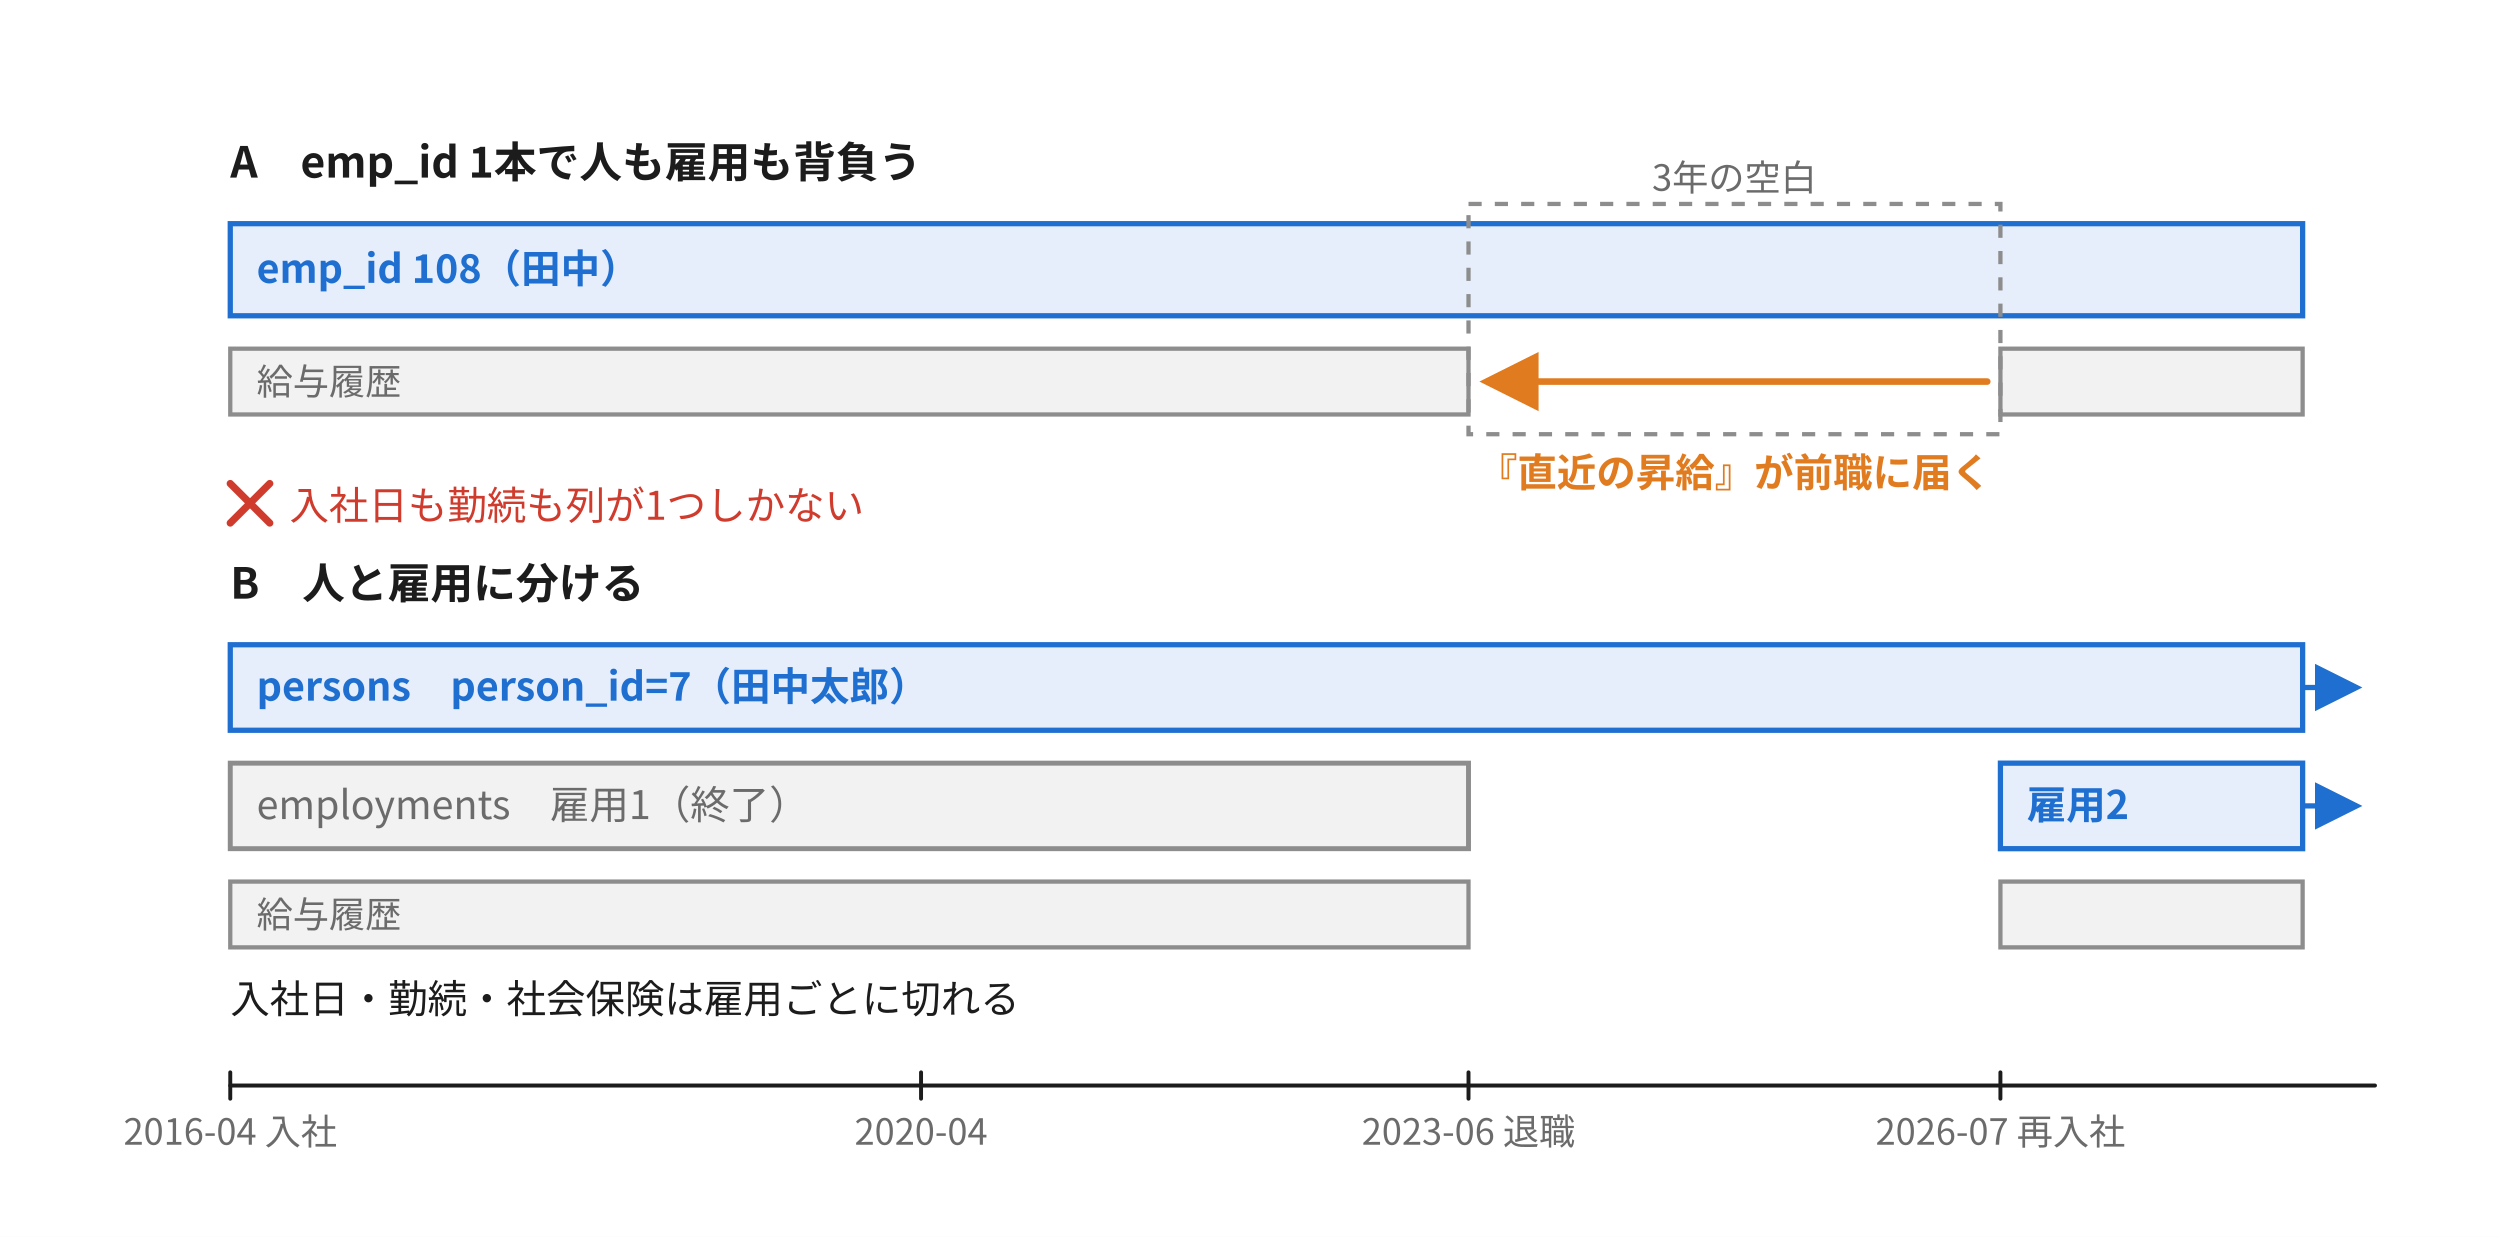
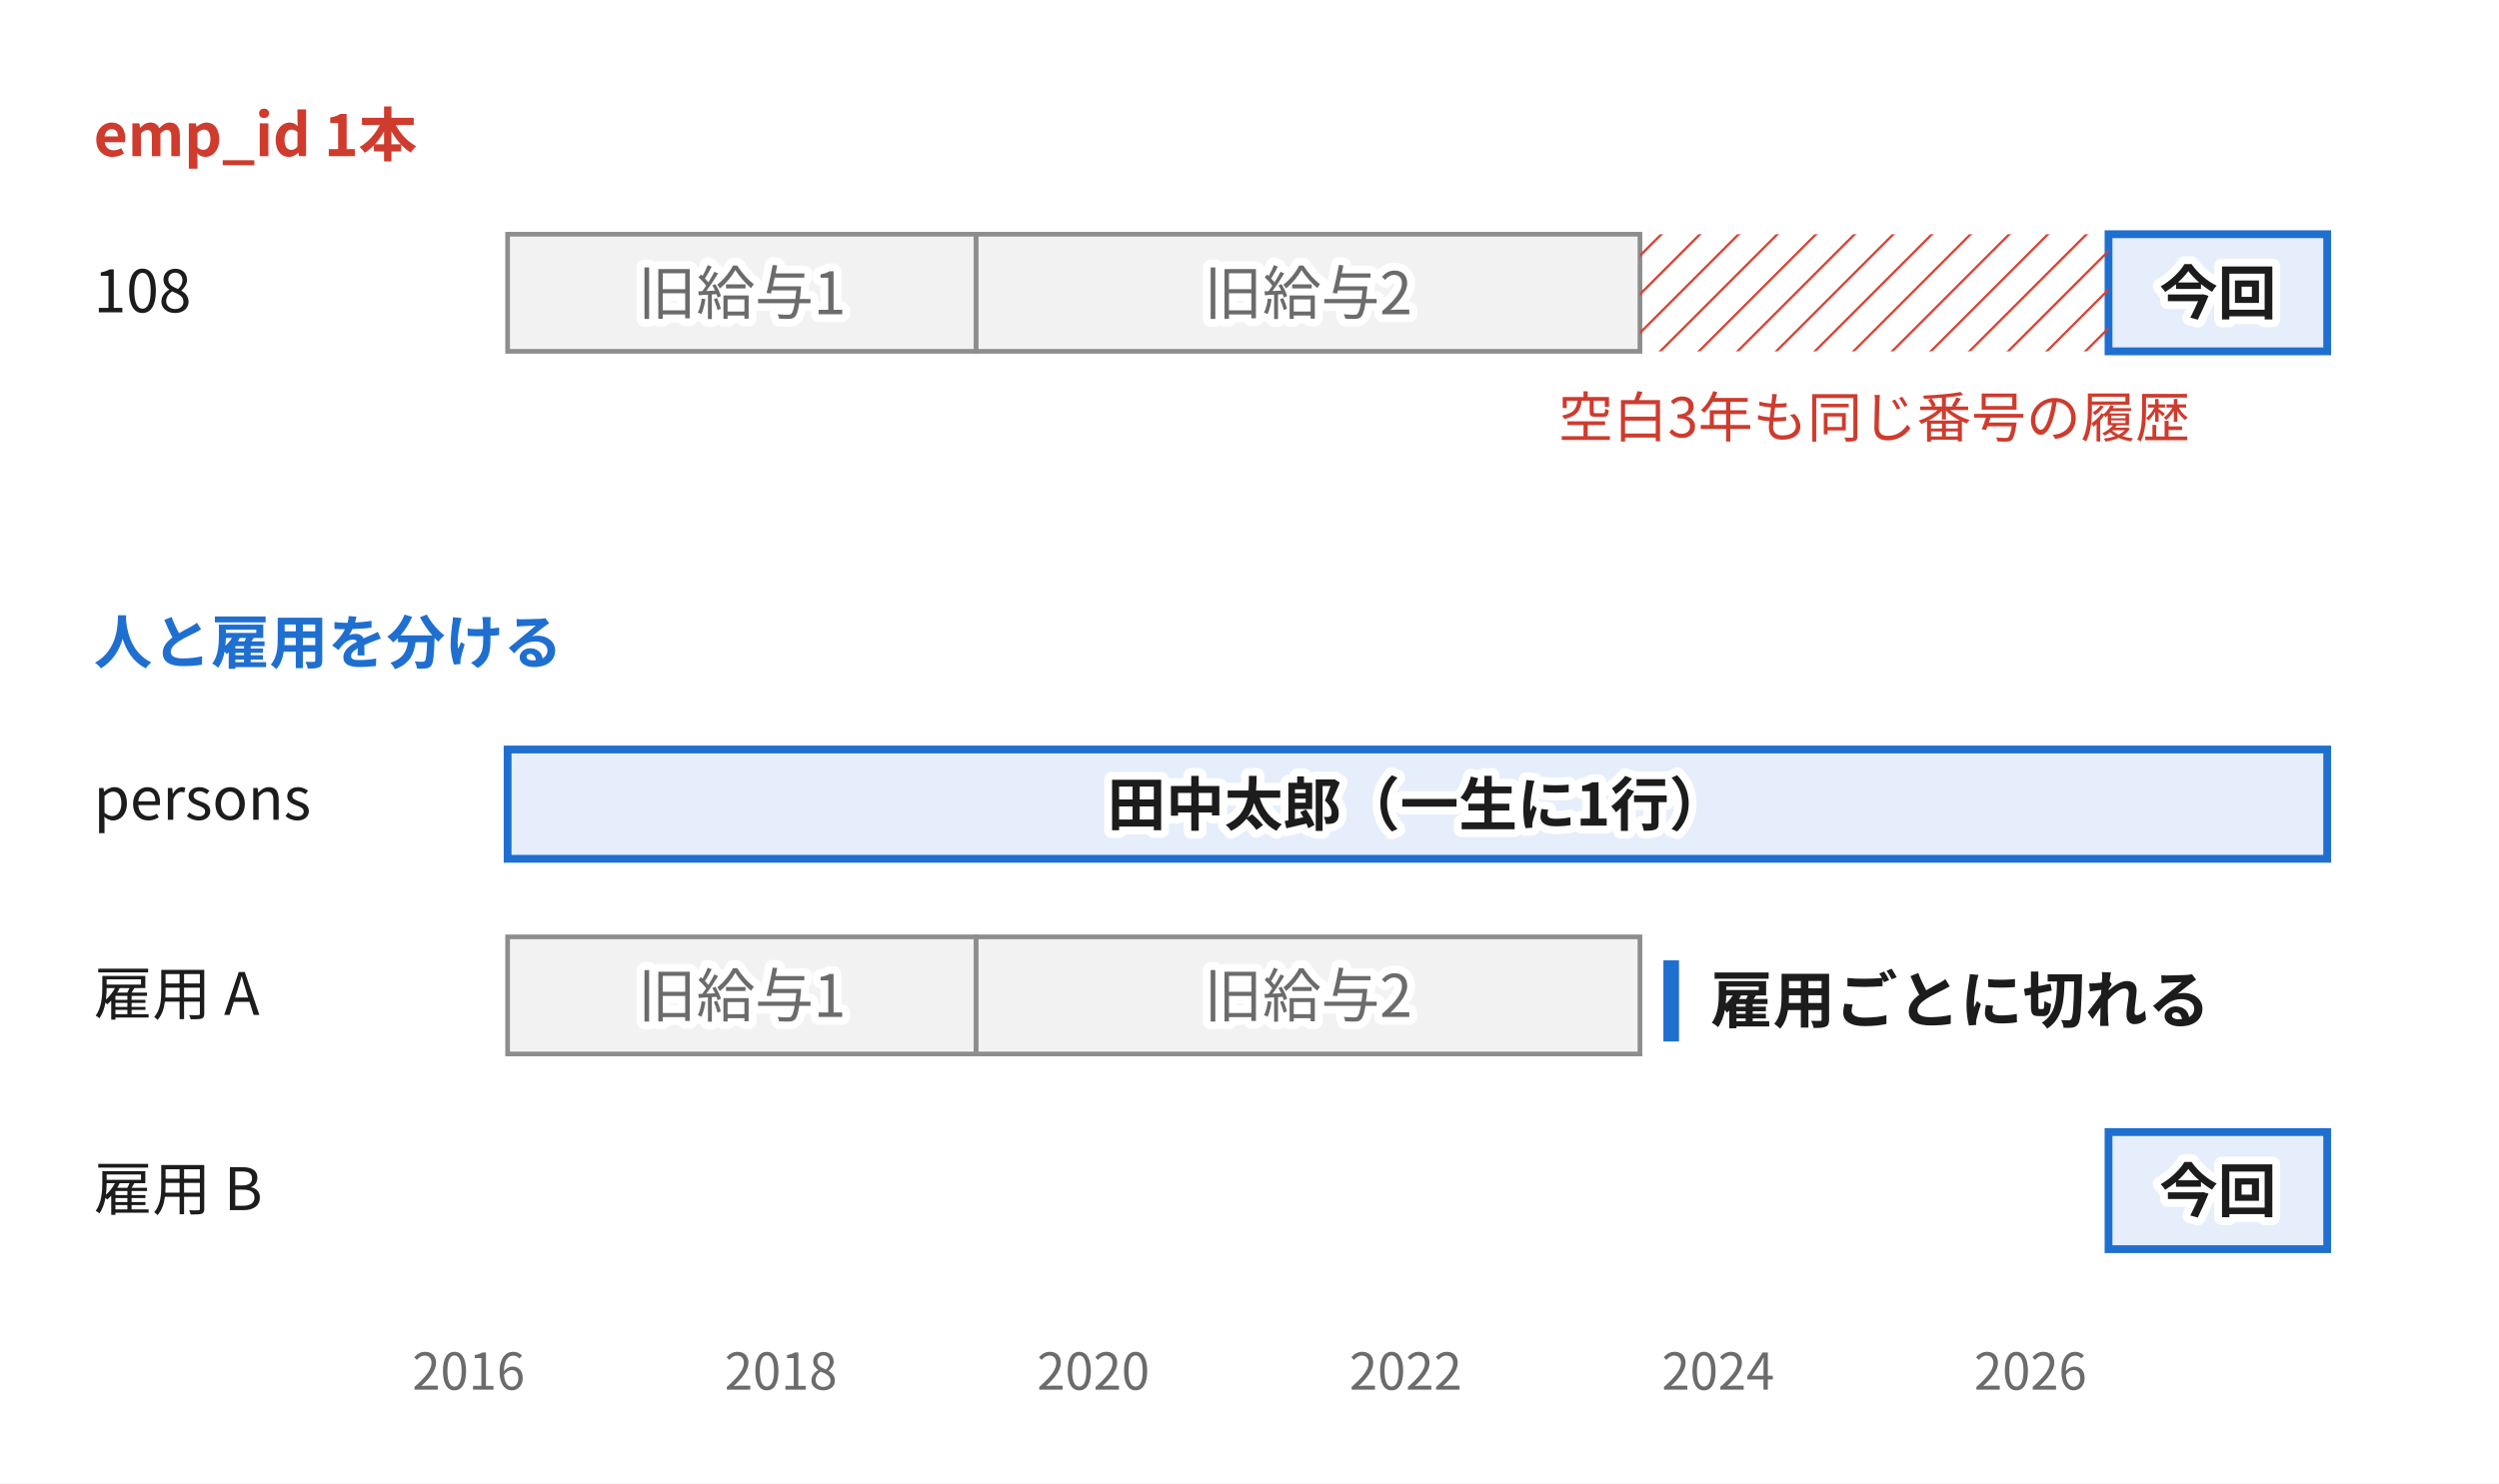
- <svg xmlns="http://www.w3.org/2000/svg" viewBox="0 0 760 376" role="img" aria-labelledby="title desc">
+ <svg xmlns="http://www.w3.org/2000/svg" viewBox="0 0 640 380" role="img" aria-labelledby="title">
  <defs>
-     <marker id="ahe07b1f9_0" viewBox="0 0 10 10" refX="8.5" refY="5" markerWidth="9.0" markerHeight="9.0" orient="auto-start-reverse">
-       <path d="M 0 0 L 10 5 L 0 10 z" fill="#e07b1f" />
-     </marker>
-     <marker id="ah1f6fd09_0" viewBox="0 0 10 10" refX="8.5" refY="5" markerWidth="9.0" markerHeight="9.0" orient="auto-start-reverse">
-       <path d="M 0 0 L 10 5 L 0 10 z" fill="#1f6fd0" />
-     </marker>
+     <pattern id="hcf3b2d" width="7" height="7" patternUnits="userSpaceOnUse" patternTransform="rotate(45)">
+       <line x1="0" y1="0" x2="0" y2="7" stroke="#cf3b2d" stroke-width="1.2" />
+     </pattern>
  </defs>
-   <rect x="0" y="0" width="760" height="376" fill="#ffffff" />
-   <text x="70" y="54" font-family="Noto Sans CJK JP, Hiragino Sans, Noto Sans JP, Yu Gothic, sans-serif" font-size="13" fill="#1c1c1c" text-anchor="start" font-weight="700">A　emp_id 1本で人も雇用も背負う</text>
-   <rect x="70.0" y="68" width="630.0" height="28" rx="0" fill="#e6eefb" stroke="#1f6fd0" stroke-width="1.6" opacity="1" />
-   <text x="78.0" y="86" font-family="Noto Sans CJK JP, Hiragino Sans, Noto Sans JP, Yu Gothic, sans-serif" font-size="12" fill="#1f6fd0" text-anchor="start" font-weight="700">emp_id 108（田中）</text>
-   <rect x="70.0" y="106" width="376.425" height="20" rx="0" fill="#f2f2f2" stroke="#8d8d8d" stroke-width="1.3" opacity="1" />
-   <rect x="608.125" y="106" width="91.875" height="20" rx="0" fill="#f2f2f2" stroke="#8d8d8d" stroke-width="1.3" opacity="1" />
-   <text x="78.0" y="120" font-family="Noto Sans CJK JP, Hiragino Sans, Noto Sans JP, Yu Gothic, sans-serif" font-size="11" fill="#6b6b6b" text-anchor="start" font-weight="400">給与履歴</text>
-   <rect x="446.425" y="62" width="161.7" height="70" rx="0" fill="none" stroke="#8d8d8d" stroke-width="1.3" opacity="1" stroke-dasharray="4 4" />
-   <text x="527.275" y="58" font-family="Noto Sans CJK JP, Hiragino Sans, Noto Sans JP, Yu Gothic, sans-serif" font-size="11" fill="#6b6b6b" text-anchor="middle" font-weight="400">3年の空白</text>
-   <line x1="604.125" y1="116" x2="452.425" y2="116" stroke="#e07b1f" stroke-width="2.0" stroke-linecap="round" marker-end="url(#ahe07b1f9_0)" />
-   <text x="527.275" y="148" font-family="Noto Sans CJK JP, Hiragino Sans, Noto Sans JP, Yu Gothic, sans-serif" font-size="12" fill="#e07b1f" text-anchor="middle" font-weight="700">『直近の昇給』が前職に届く</text>
-   <line x1="70.0" y1="147" x2="82.0" y2="159" stroke="#cf3b2d" stroke-width="2.2" stroke-linecap="round" opacity="1" data-role="glyph" />
-   <line x1="82.0" y1="147" x2="70.0" y2="159" stroke="#cf3b2d" stroke-width="2.2" stroke-linecap="round" opacity="1" data-role="glyph" />
-   <text x="88.0" y="158" font-family="Noto Sans CJK JP, Hiragino Sans, Noto Sans JP, Yu Gothic, sans-serif" font-size="12" fill="#cf3b2d" text-anchor="start" font-weight="400">入社日も勤続も列が1つしかない</text>
-   <text x="70" y="182" font-family="Noto Sans CJK JP, Hiragino Sans, Noto Sans JP, Yu Gothic, sans-serif" font-size="13" fill="#1c1c1c" text-anchor="start" font-weight="700">B　人と雇用に分ける</text>
-   <rect x="70.0" y="196" width="630.0" height="26" rx="0" fill="#e6eefb" stroke="#1f6fd0" stroke-width="1.6" opacity="1" />
-   <text x="78.0" y="213" font-family="Noto Sans CJK JP, Hiragino Sans, Noto Sans JP, Yu Gothic, sans-serif" font-size="12" fill="#1f6fd0" text-anchor="start" font-weight="700">persons　person_id=7（田中太郎）</text>
-   <line x1="700.0" y1="209" x2="716.0" y2="209" stroke="#1f6fd0" stroke-width="1.6" stroke-linecap="round" marker-end="url(#ah1f6fd09_0)" />
-   <rect x="70.0" y="232" width="376.425" height="26" rx="0" fill="#f2f2f2" stroke="#8d8d8d" stroke-width="1.5" opacity="1" />
-   <text x="78.0" y="249" font-family="Noto Sans CJK JP, Hiragino Sans, Noto Sans JP, Yu Gothic, sans-serif" font-size="12" fill="#6b6b6b" text-anchor="start" font-weight="400">employments　雇用1（終了）</text>
-   <rect x="608.125" y="232" width="91.875" height="26" rx="0" fill="#e6eefb" stroke="#1f6fd0" stroke-width="1.6" opacity="1" />
-   <text x="616.125" y="249" font-family="Noto Sans CJK JP, Hiragino Sans, Noto Sans JP, Yu Gothic, sans-serif" font-size="12" fill="#1f6fd0" text-anchor="start" font-weight="700">雇用2</text>
-   <line x1="700.0" y1="245" x2="716.0" y2="245" stroke="#1f6fd0" stroke-width="1.6" stroke-linecap="round" marker-end="url(#ah1f6fd09_0)" />
-   <rect x="70.0" y="268" width="376.425" height="20" rx="0" fill="#f2f2f2" stroke="#8d8d8d" stroke-width="1.3" opacity="1" />
-   <rect x="608.125" y="268" width="91.875" height="20" rx="0" fill="#f2f2f2" stroke="#8d8d8d" stroke-width="1.3" opacity="1" />
-   <text x="78.0" y="282" font-family="Noto Sans CJK JP, Hiragino Sans, Noto Sans JP, Yu Gothic, sans-serif" font-size="11" fill="#6b6b6b" text-anchor="start" font-weight="400">給与履歴</text>
-   <text x="70.0" y="308" font-family="Noto Sans CJK JP, Hiragino Sans, Noto Sans JP, Yu Gothic, sans-serif" font-size="12" fill="#1c1c1c" text-anchor="start" font-weight="400">入社日・勤続・社会保険は雇用ごとに切れる</text>
-   <line x1="70.0" y1="330" x2="722" y2="330" stroke="#1c1c1c" stroke-width="1.2" stroke-linecap="round" opacity="1" />
-   <line x1="70.0" y1="326" x2="70.0" y2="334" stroke="#1c1c1c" stroke-width="1.2" stroke-linecap="round" opacity="1" />
-   <text x="70.0" y="348" font-family="Noto Sans CJK JP, Hiragino Sans, Noto Sans JP, Yu Gothic, sans-serif" font-size="11" fill="#6b6b6b" text-anchor="middle" font-weight="400">2016-04 入社</text>
-   <line x1="280.0" y1="326" x2="280.0" y2="334" stroke="#1c1c1c" stroke-width="1.2" stroke-linecap="round" opacity="1" />
-   <text x="280.0" y="348" font-family="Noto Sans CJK JP, Hiragino Sans, Noto Sans JP, Yu Gothic, sans-serif" font-size="11" fill="#6b6b6b" text-anchor="middle" font-weight="400">2020-04</text>
-   <line x1="446.425" y1="326" x2="446.425" y2="334" stroke="#1c1c1c" stroke-width="1.2" stroke-linecap="round" opacity="1" />
-   <text x="446.425" y="348" font-family="Noto Sans CJK JP, Hiragino Sans, Noto Sans JP, Yu Gothic, sans-serif" font-size="11" fill="#6b6b6b" text-anchor="middle" font-weight="400">2023-06 退職</text>
-   <line x1="608.125" y1="326" x2="608.125" y2="334" stroke="#1c1c1c" stroke-width="1.2" stroke-linecap="round" opacity="1" />
-   <text x="608.125" y="348" font-family="Noto Sans CJK JP, Hiragino Sans, Noto Sans JP, Yu Gothic, sans-serif" font-size="11" fill="#6b6b6b" text-anchor="middle" font-weight="400">2026-07 再入社</text>
+   <rect x="0" y="0" width="640" height="380" fill="#ffffff" />
+   <text x="24" y="40" font-family="Noto Sans CJK JP, Hiragino Sans, Yu Gothic, sans-serif" font-size="15" text-anchor="start" font-weight="700" fill="#cf3b2d">emp_id 1本</text>
+   <text x="24" y="80" font-family="Noto Sans CJK JP, Hiragino Sans, Yu Gothic, sans-serif" font-size="15" text-anchor="start" fill="#1c1c1c">108</text>
+   <rect x="130" y="60" width="120" height="30" fill="#f2f2f2" stroke="#8d8d8d" stroke-width="1.2" />
+   <text x="190" y="80.5" font-family="Noto Sans CJK JP, Hiragino Sans, Yu Gothic, sans-serif" font-size="15" text-anchor="middle" fill="#ffffff" stroke="#ffffff" stroke-width="4" stroke-linejoin="round">旧給与1</text>
+   <text x="190" y="80.5" font-family="Noto Sans CJK JP, Hiragino Sans, Yu Gothic, sans-serif" font-size="15" text-anchor="middle" fill="#6b6b6b">旧給与1</text>
+   <rect x="250" y="60" width="170" height="30" fill="#f2f2f2" stroke="#8d8d8d" stroke-width="1.2" />
+   <text x="335" y="80.5" font-family="Noto Sans CJK JP, Hiragino Sans, Yu Gothic, sans-serif" font-size="15" text-anchor="middle" fill="#ffffff" stroke="#ffffff" stroke-width="4" stroke-linejoin="round">旧給与2</text>
+   <text x="335" y="80.5" font-family="Noto Sans CJK JP, Hiragino Sans, Yu Gothic, sans-serif" font-size="15" text-anchor="middle" fill="#6b6b6b">旧給与2</text>
+   <rect x="540" y="60" width="56" height="30" fill="#e6eefb" stroke="#1f6fd0" stroke-width="2" />
+   <text x="568" y="80.5" font-family="Noto Sans CJK JP, Hiragino Sans, Yu Gothic, sans-serif" font-size="15" text-anchor="middle" font-weight="700" fill="#ffffff" stroke="#ffffff" stroke-width="4" stroke-linejoin="round">今回</text>
+   <text x="568" y="80.5" font-family="Noto Sans CJK JP, Hiragino Sans, Yu Gothic, sans-serif" font-size="15" text-anchor="middle" font-weight="700" fill="#1c1c1c">今回</text>
+   <rect x="420" y="60" width="120" height="30" fill="url(#hcf3b2d)" stroke="none" stroke-width="1.2" />
+   <text x="480" y="112" font-family="Noto Sans CJK JP, Hiragino Sans, Yu Gothic, sans-serif" font-size="14" text-anchor="middle" fill="#cf3b2d">空白3年も同じ番号の履歴</text>
+   <text x="24" y="170" font-family="Noto Sans CJK JP, Hiragino Sans, Yu Gothic, sans-serif" font-size="15" text-anchor="start" font-weight="700" fill="#1f6fd0">人と雇用を分ける</text>
+   <text x="24" y="210" font-family="Noto Sans CJK JP, Hiragino Sans, Yu Gothic, sans-serif" font-size="15" text-anchor="start" fill="#1c1c1c">persons</text>
+   <rect x="130" y="192" width="466" height="28" fill="#e6eefb" stroke="#1f6fd0" stroke-width="2" />
+   <text x="363" y="211.5" font-family="Noto Sans CJK JP, Hiragino Sans, Yu Gothic, sans-serif" font-size="15" text-anchor="middle" font-weight="700" fill="#ffffff" stroke="#ffffff" stroke-width="4" stroke-linejoin="round">田中太郎（一生に1行）</text>
+   <text x="363" y="211.5" font-family="Noto Sans CJK JP, Hiragino Sans, Yu Gothic, sans-serif" font-size="15" text-anchor="middle" font-weight="700" fill="#1c1c1c">田中太郎（一生に1行）</text>
+   <text x="24" y="260" font-family="Noto Sans CJK JP, Hiragino Sans, Yu Gothic, sans-serif" font-size="15" text-anchor="start" fill="#1c1c1c">雇用 A</text>
+   <rect x="130" y="240" width="120" height="30" fill="#f2f2f2" stroke="#8d8d8d" stroke-width="1.2" />
+   <text x="190" y="260.5" font-family="Noto Sans CJK JP, Hiragino Sans, Yu Gothic, sans-serif" font-size="15" text-anchor="middle" fill="#ffffff" stroke="#ffffff" stroke-width="4" stroke-linejoin="round">旧給与1</text>
+   <text x="190" y="260.5" font-family="Noto Sans CJK JP, Hiragino Sans, Yu Gothic, sans-serif" font-size="15" text-anchor="middle" fill="#6b6b6b">旧給与1</text>
+   <rect x="250" y="240" width="170" height="30" fill="#f2f2f2" stroke="#8d8d8d" stroke-width="1.2" />
+   <text x="335" y="260.5" font-family="Noto Sans CJK JP, Hiragino Sans, Yu Gothic, sans-serif" font-size="15" text-anchor="middle" fill="#ffffff" stroke="#ffffff" stroke-width="4" stroke-linejoin="round">旧給与2</text>
+   <text x="335" y="260.5" font-family="Noto Sans CJK JP, Hiragino Sans, Yu Gothic, sans-serif" font-size="15" text-anchor="middle" fill="#6b6b6b">旧給与2</text>
+   <text x="24" y="310" font-family="Noto Sans CJK JP, Hiragino Sans, Yu Gothic, sans-serif" font-size="15" text-anchor="start" fill="#1c1c1c">雇用 B</text>
+   <rect x="540" y="290" width="56" height="30" fill="#e6eefb" stroke="#1f6fd0" stroke-width="2" />
+   <text x="568" y="310.5" font-family="Noto Sans CJK JP, Hiragino Sans, Yu Gothic, sans-serif" font-size="15" text-anchor="middle" font-weight="700" fill="#ffffff" stroke="#ffffff" stroke-width="4" stroke-linejoin="round">今回</text>
+   <text x="568" y="310.5" font-family="Noto Sans CJK JP, Hiragino Sans, Yu Gothic, sans-serif" font-size="15" text-anchor="middle" font-weight="700" fill="#1c1c1c">今回</text>
+   <text x="120" y="356" font-family="Noto Sans CJK JP, Hiragino Sans, Yu Gothic, sans-serif" font-size="13" text-anchor="middle" fill="#6b6b6b">2016</text>
+   <text x="200" y="356" font-family="Noto Sans CJK JP, Hiragino Sans, Yu Gothic, sans-serif" font-size="13" text-anchor="middle" fill="#6b6b6b">2018</text>
+   <text x="280" y="356" font-family="Noto Sans CJK JP, Hiragino Sans, Yu Gothic, sans-serif" font-size="13" text-anchor="middle" fill="#6b6b6b">2020</text>
+   <text x="360" y="356" font-family="Noto Sans CJK JP, Hiragino Sans, Yu Gothic, sans-serif" font-size="13" text-anchor="middle" fill="#6b6b6b">2022</text>
+   <text x="440" y="356" font-family="Noto Sans CJK JP, Hiragino Sans, Yu Gothic, sans-serif" font-size="13" text-anchor="middle" fill="#6b6b6b">2024</text>
+   <text x="520" y="356" font-family="Noto Sans CJK JP, Hiragino Sans, Yu Gothic, sans-serif" font-size="13" text-anchor="middle" fill="#6b6b6b">2026</text>
+   <rect x="426" y="246" width="4" height="20.8" fill="#1f6fd0" stroke="none" stroke-width="1.2" />
+   <text x="438" y="262" font-family="Noto Sans CJK JP, Hiragino Sans, Yu Gothic, sans-serif" font-size="16" text-anchor="start" font-weight="700" fill="#1c1c1c">雇用ごとに切れる</text>
</svg>
